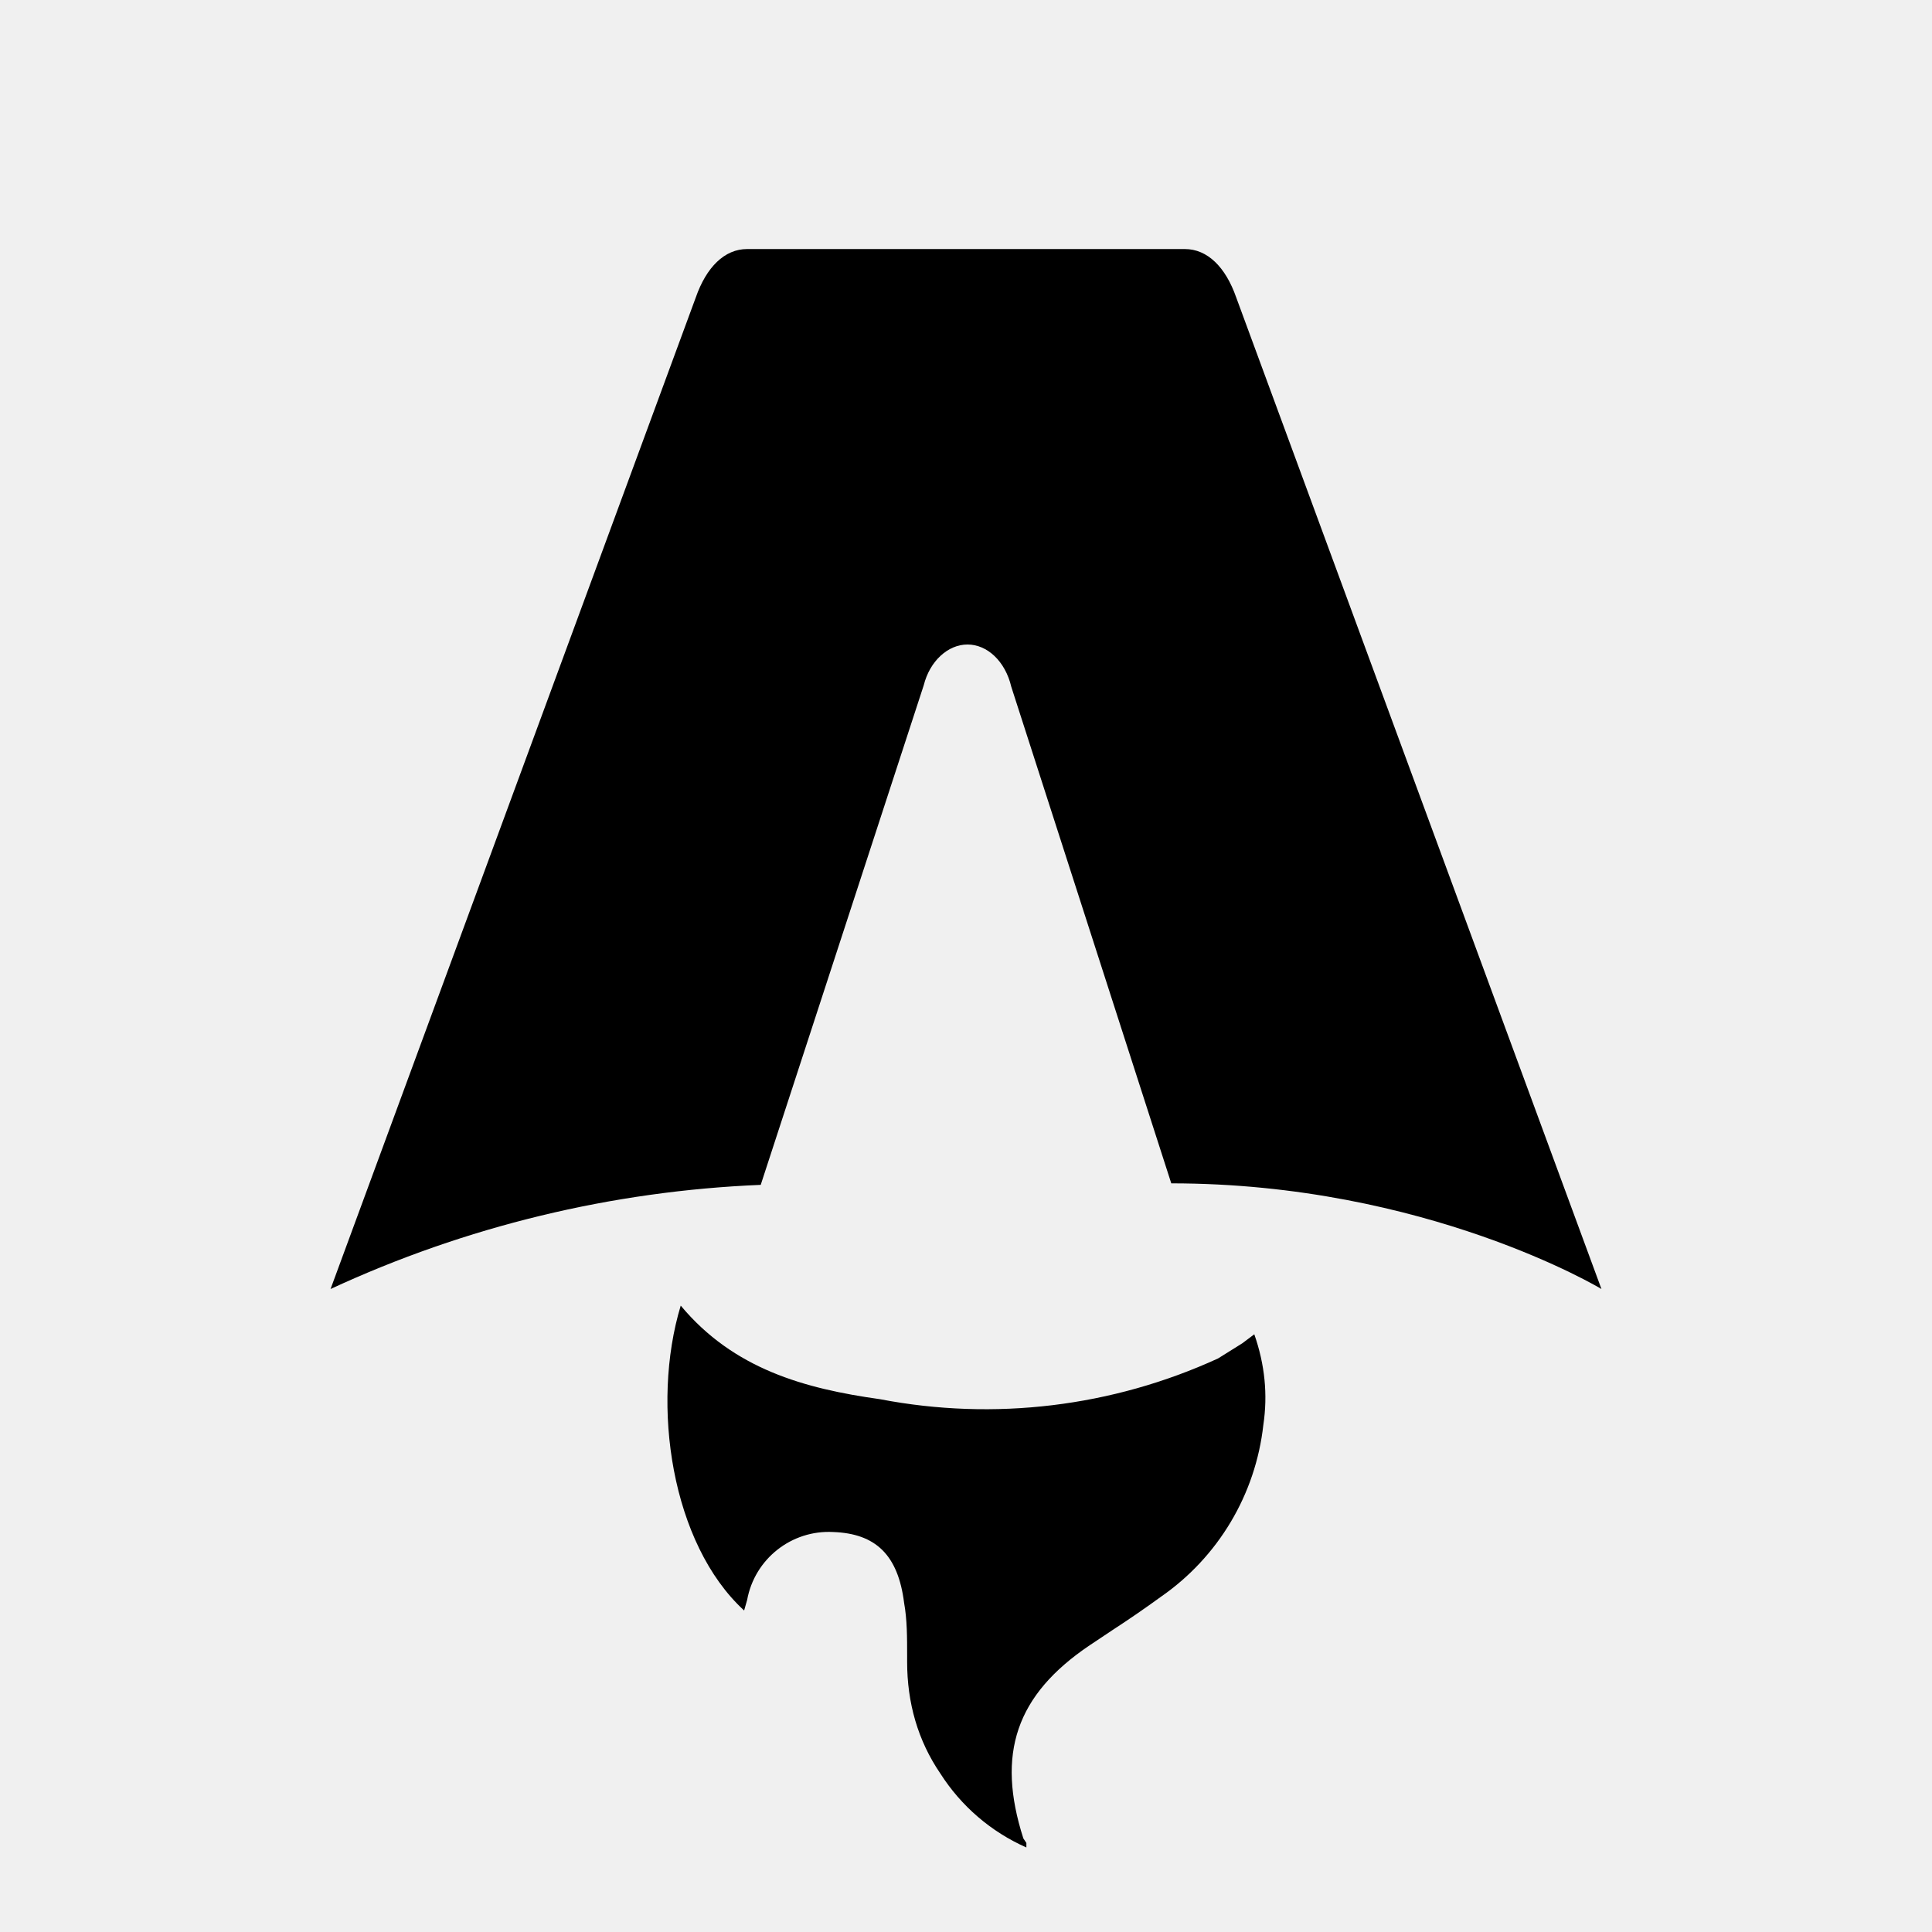
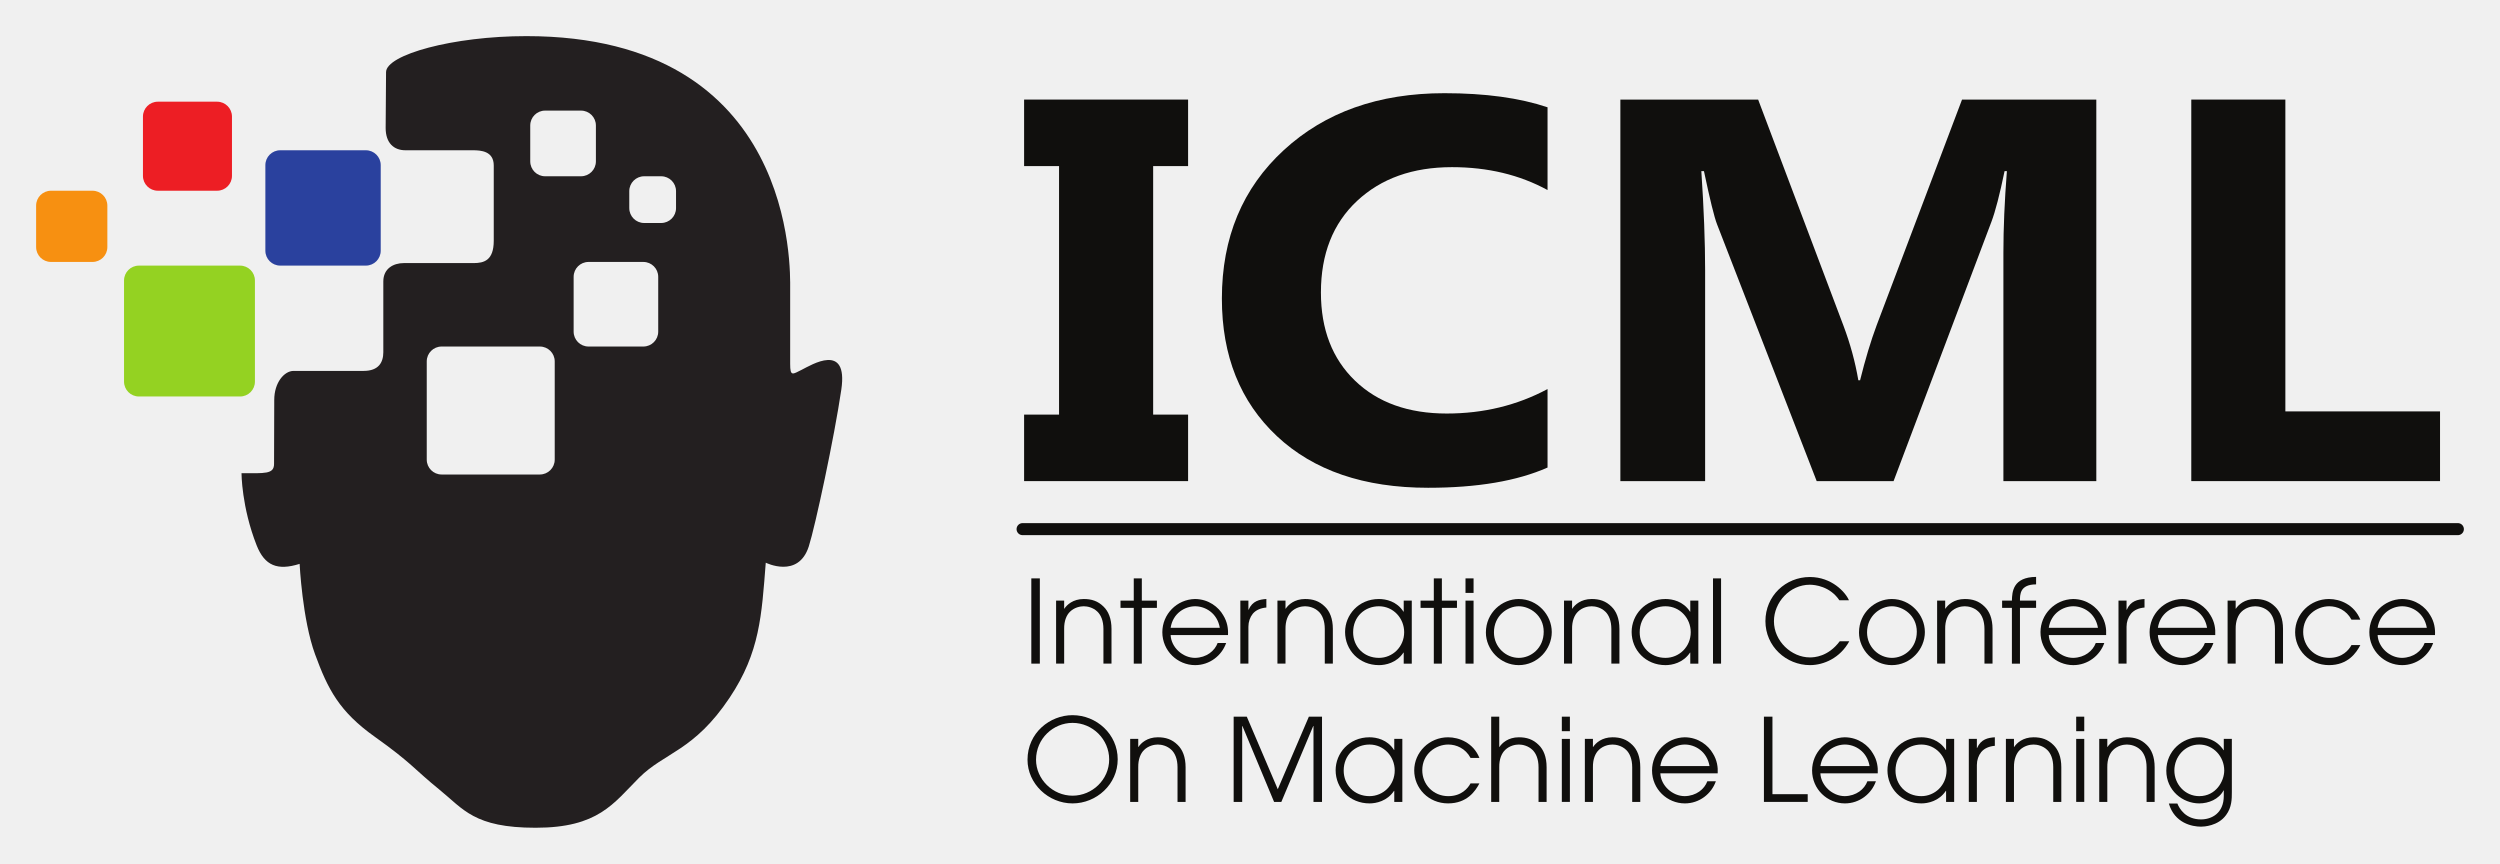
- <svg xmlns="http://www.w3.org/2000/svg" fill="none" viewBox="0 0 128 128">
-   <path d="M50.4 78.5a75.1 75.1 0 0 0-28.5 6.9l24.2-65.7c.7-2 1.9-3.2 3.4-3.2h29c1.5 0 2.7 1.2 3.4 3.2l24.2 65.7s-11.6-7-28.5-7L67 45.5c-.4-1.7-1.6-2.8-2.9-2.8-1.3 0-2.5 1.1-2.9 2.7L50.4 78.5Zm-1.1 28.2Zm-4.2-20.2c-2 6.6-.6 15.8 4.2 20.2a17.5 17.5 0 0 1 .2-.7 5.5 5.5 0 0 1 5.7-4.5c2.8.1 4.3 1.5 4.7 4.7.2 1.1.2 2.3.2 3.5v.4c0 2.7.7 5.2 2.2 7.4a13 13 0 0 0 5.7 4.9v-.3l-.2-.3c-1.8-5.6-.5-9.5 4.4-12.8l1.5-1a73 73 0 0 0 3.2-2.2 16 16 0 0 0 6.8-11.4c.3-2 .1-4-.6-6l-.8.6-1.6 1a37 37 0 0 1-22.4 2.7c-5-.7-9.7-2-13.2-6.2Z" />
-   <style>
-         path { fill: #000; }
-         @media (prefers-color-scheme: dark) {
-             path { fill: #FFF; }
-         }
-     </style>
+ <svg xmlns="http://www.w3.org/2000/svg" viewBox="0 0 276.85 95.665" height="95.665" width="276.85" xml:space="preserve" id="svg604" version="1.1">
+   <defs id="defs608">
+     <clipPath id="clipPath624" clipPathUnits="userSpaceOnUse">
+       <path id="path622" d="M 0,108 H 216 V 0 H 0 Z" />
+     </clipPath>
+   </defs>
+   <g transform="matrix(1.333333,0,0,-1.333333,-5.403733,119.5584)" id="g612">
+     <g transform="translate(102.7295,81.3989)" id="g614">
+       <path id="path616" style="fill:#100f0d;fill-opacity:1;fill-rule:nonzero;stroke:none" d="m 0,0 v -5.525 h -2.902 v -20.64 H 0 v -5.524 h -13.62 v 5.524 h 2.903 v 20.64 H -13.62 V 0 Z" />
+     </g>
+     <g id="g618">
+       <g clip-path="url(#clipPath624)" id="g620">
+         <g transform="translate(132.584,50.8369)" id="g626">
+           <path id="path628" style="fill:#100f0d;fill-opacity:1;fill-rule:nonzero;stroke:none" d="m 0,0 c -2.532,-1.12 -5.839,-1.68 -9.919,-1.68 -5.322,0 -9.508,1.429 -12.557,4.287 -3.047,2.858 -4.572,6.667 -4.572,11.425 0,5.068 1.714,9.178 5.142,12.331 3.427,3.153 7.874,4.729 13.342,4.729 3.386,0 6.242,-0.39 8.564,-1.171 v -6.873 c -2.322,1.267 -4.968,1.901 -7.936,1.901 -3.257,0 -5.886,-0.936 -7.886,-2.806 -2,-1.872 -3,-4.406 -3,-7.602 0,-3.065 0.943,-5.507 2.831,-7.326 1.887,-1.819 4.427,-2.729 7.62,-2.729 3.049,0 5.839,0.678 8.371,2.033 z" />
+         </g>
+         <g transform="translate(178.1621,49.71)" id="g630">
+           <path id="path632" style="fill:#100f0d;fill-opacity:1;fill-rule:nonzero;stroke:none" d="m 0,0 h -7.717 v 18.96 c 0,2.048 0.097,4.31 0.29,6.784 H -7.62 C -8.023,23.8 -8.387,22.4 -8.709,21.546 L -16.838,0 h -6.387 l -8.273,21.325 c -0.227,0.574 -0.59,2.047 -1.089,4.419 h -0.218 c 0.209,-3.123 0.315,-5.863 0.315,-8.22 V 0 h -7.04 v 31.689 h 11.443 l 7.088,-18.784 c 0.564,-1.502 0.976,-3.012 1.234,-4.53 h 0.145 c 0.435,1.753 0.895,3.278 1.379,4.575 l 7.089,18.739 H 0 Z" />
+         </g>
+         <g transform="translate(206.71,49.71)" id="g634">
+           <path id="path636" style="fill:#100f0d;fill-opacity:1;fill-rule:nonzero;stroke:none" d="m 0,0 h -20.66 v 31.689 h 7.814 V 5.79 H 0 Z" />
+         </g>
+         <path id="path638" style="fill:#100f0d;fill-opacity:1;fill-rule:nonzero;stroke:none" d="m 89.709,41.631 h 0.708 v -7.08 h -0.708 z" />
+         <g transform="translate(91.7666,39.7842)" id="g640">
+           <path id="path642" style="fill:#100f0d;fill-opacity:1;fill-rule:nonzero;stroke:none" d="m 0,0 h 0.67 v -0.67 h 0.018 c 0.202,0.316 0.718,0.804 1.608,0.804 0.641,0 1.177,-0.162 1.655,-0.641 0.393,-0.383 0.651,-0.985 0.651,-1.847 v -2.879 h -0.67 v 2.879 c 0,0.679 -0.21,1.158 -0.497,1.435 -0.364,0.355 -0.842,0.45 -1.139,0.45 -0.297,0 -0.775,-0.095 -1.139,-0.45 C 0.87,-1.196 0.66,-1.675 0.67,-2.354 V -5.233 H 0 Z" />
+         </g>
+         <g transform="translate(98.2168,39.1816)" id="g644">
+           <path id="path646" style="fill:#100f0d;fill-opacity:1;fill-rule:nonzero;stroke:none" d="M 0,0 H -1.101 V 0.603 H 0 V 2.449 H 0.67 V 0.603 H 1.923 V 0 H 0.67 V -4.631 H 0 Z" />
+         </g>
+         <g transform="translate(105.3643,37.5264)" id="g648">
+           <path id="path650" style="fill:#100f0d;fill-opacity:1;fill-rule:nonzero;stroke:none" d="M 0,0 C -0.211,1.234 -1.215,1.789 -2.048,1.789 -2.87,1.789 -3.894,1.234 -4.085,0 Z m -4.085,-0.603 c 0.048,-1.024 1.004,-1.894 2.028,-1.894 0.956,0.018 1.636,0.583 1.875,1.234 H 0.526 C 0.162,-2.306 -0.842,-3.1 -2.048,-3.1 c -1.464,0 -2.726,1.186 -2.726,2.737 0,1.482 1.196,2.726 2.717,2.755 1.148,-0.01 1.961,-0.689 2.334,-1.34 0.355,-0.565 0.431,-1.148 0.402,-1.655 z" />
+         </g>
+         <g transform="translate(107.0693,39.7842)" id="g652">
+           <path id="path654" style="fill:#100f0d;fill-opacity:1;fill-rule:nonzero;stroke:none" d="m 0,0 h 0.67 v -0.756 h 0.018 c 0.316,0.736 0.91,0.852 1.474,0.89 V -0.574 C 1.693,-0.612 1.291,-0.784 1.033,-1.091 0.804,-1.378 0.67,-1.751 0.67,-2.172 V -5.233 H 0 Z" />
+         </g>
+         <g transform="translate(110.1504,39.7842)" id="g656">
+           <path id="path658" style="fill:#100f0d;fill-opacity:1;fill-rule:nonzero;stroke:none" d="m 0,0 h 0.67 v -0.67 h 0.018 c 0.202,0.316 0.718,0.804 1.608,0.804 0.641,0 1.177,-0.162 1.655,-0.641 0.393,-0.383 0.651,-0.985 0.651,-1.847 v -2.879 h -0.67 v 2.879 c 0,0.679 -0.21,1.158 -0.497,1.435 -0.364,0.355 -0.842,0.45 -1.139,0.45 -0.297,0 -0.775,-0.095 -1.139,-0.45 C 0.87,-1.196 0.66,-1.675 0.67,-2.354 V -5.233 H 0 Z" />
+         </g>
+         <g transform="translate(118.5811,35.0293)" id="g660">
+           <path id="path662" style="fill:#100f0d;fill-opacity:1;fill-rule:nonzero;stroke:none" d="M 0,0 C 1.129,0 2.095,0.909 2.095,2.134 2.095,3.281 1.205,4.286 0,4.286 -1.148,4.286 -2.144,3.454 -2.144,2.124 -2.144,0.957 -1.282,0 0,0 M 2.727,-0.479 H 2.057 V 0.439 H 2.037 C 1.464,-0.421 0.545,-0.603 0,-0.603 c -1.646,0 -2.813,1.253 -2.813,2.755 0,1.397 1.1,2.737 2.813,2.737 0.564,0 1.482,-0.182 2.037,-1.053 h 0.02 v 0.919 h 0.67 z" />
+         </g>
+         <g transform="translate(123.1377,39.1816)" id="g664">
+           <path id="path666" style="fill:#100f0d;fill-opacity:1;fill-rule:nonzero;stroke:none" d="M 0,0 H -1.101 V 0.603 H 0 V 2.449 H 0.67 V 0.603 H 1.923 V 0 H 0.67 V -4.631 H 0 Z" />
+         </g>
+         <path id="path668" style="fill:#100f0d;fill-opacity:1;fill-rule:nonzero;stroke:none" d="m 125.77,39.784 h 0.67 v -5.233 h -0.67 z m 0,1.847 h 0.67 v -1.206 h -0.67 z" />
+         <g transform="translate(130.1992,35.0293)" id="g670">
+           <path id="path672" style="fill:#100f0d;fill-opacity:1;fill-rule:nonzero;stroke:none" d="M 0,0 C 1.015,0 2.066,0.804 2.066,2.172 2.066,3.549 0.899,4.286 0,4.286 -0.956,4.286 -2.066,3.502 -2.066,2.114 -2.066,0.899 -1.081,0 0,0 m -0.009,4.889 c 1.55,0 2.745,-1.311 2.745,-2.746 0,-1.425 -1.176,-2.746 -2.745,-2.746 -1.531,0 -2.727,1.291 -2.727,2.707 0,1.656 1.349,2.785 2.727,2.785" />
+         </g>
+         <g transform="translate(133.9521,39.7842)" id="g674">
+           <path id="path676" style="fill:#100f0d;fill-opacity:1;fill-rule:nonzero;stroke:none" d="m 0,0 h 0.67 v -0.67 h 0.018 c 0.202,0.316 0.718,0.804 1.608,0.804 0.641,0 1.177,-0.162 1.655,-0.641 0.393,-0.383 0.651,-0.985 0.651,-1.847 v -2.879 h -0.67 v 2.879 c 0,0.679 -0.21,1.158 -0.497,1.435 -0.364,0.355 -0.842,0.45 -1.139,0.45 -0.297,0 -0.775,-0.095 -1.139,-0.45 C 0.87,-1.196 0.66,-1.675 0.67,-2.354 V -5.233 H 0 Z" />
+         </g>
+         <g transform="translate(142.3818,35.0293)" id="g678">
+           <path id="path680" style="fill:#100f0d;fill-opacity:1;fill-rule:nonzero;stroke:none" d="M 0,0 C 1.129,0 2.095,0.909 2.095,2.134 2.095,3.281 1.205,4.286 0,4.286 -1.148,4.286 -2.144,3.454 -2.144,2.124 -2.144,0.957 -1.282,0 0,0 M 2.727,-0.479 H 2.057 V 0.439 H 2.037 C 1.464,-0.421 0.545,-0.603 0,-0.603 c -1.646,0 -2.813,1.253 -2.813,2.755 0,1.397 1.1,2.737 2.813,2.737 0.564,0 1.482,-0.182 2.037,-1.053 h 0.02 v 0.919 h 0.67 z" />
+         </g>
+         <path id="path682" style="fill:#100f0d;fill-opacity:1;fill-rule:nonzero;stroke:none" d="m 146.326,41.631 h 0.67 v -7.08 h -0.67 z" />
+         <g transform="translate(157.6445,36.4072)" id="g684">
+           <path id="path686" style="fill:#100f0d;fill-opacity:1;fill-rule:nonzero;stroke:none" d="m 0,0 c -0.756,-1.388 -2.124,-1.98 -3.262,-1.98 -1.98,0 -3.703,1.559 -3.703,3.654 0,2.096 1.675,3.664 3.694,3.664 1.817,0 2.965,-1.273 3.243,-1.933 h -0.794 c -0.776,1.158 -2.029,1.292 -2.459,1.292 -1.656,0 -2.976,-1.454 -2.976,-3.033 0,-1.655 1.454,-3.004 2.986,-3.004 0.353,0 1.511,0.048 2.477,1.34 z" />
+         </g>
+         <g transform="translate(161.1875,35.0293)" id="g688">
+           <path id="path690" style="fill:#100f0d;fill-opacity:1;fill-rule:nonzero;stroke:none" d="M 0,0 C 1.015,0 2.066,0.804 2.066,2.172 2.066,3.549 0.899,4.286 0,4.286 -0.956,4.286 -2.066,3.502 -2.066,2.114 -2.066,0.899 -1.081,0 0,0 m -0.009,4.889 c 1.55,0 2.745,-1.311 2.745,-2.746 0,-1.425 -1.176,-2.746 -2.745,-2.746 -1.531,0 -2.727,1.291 -2.727,2.707 0,1.656 1.349,2.785 2.727,2.785" />
+         </g>
+         <g transform="translate(164.9404,39.7842)" id="g692">
+           <path id="path694" style="fill:#100f0d;fill-opacity:1;fill-rule:nonzero;stroke:none" d="m 0,0 h 0.67 v -0.67 h 0.018 c 0.202,0.316 0.718,0.804 1.608,0.804 0.641,0 1.177,-0.162 1.655,-0.641 0.393,-0.383 0.651,-0.985 0.651,-1.847 v -2.879 h -0.67 v 2.879 c 0,0.679 -0.21,1.158 -0.497,1.435 -0.364,0.355 -0.842,0.45 -1.139,0.45 -0.297,0 -0.775,-0.095 -1.139,-0.45 C 0.87,-1.196 0.66,-1.675 0.67,-2.354 V -5.233 H 0 Z" />
+         </g>
+         <g transform="translate(171.1514,39.1816)" id="g696">
+           <path id="path698" style="fill:#100f0d;fill-opacity:1;fill-rule:nonzero;stroke:none" d="M 0,0 H -0.813 V 0.603 H 0 c 0.019,0.726 0.076,1.951 2.009,1.97 V 1.951 C 0.65,1.951 0.67,1.091 0.67,0.603 H 2.009 V 0 H 0.67 V -4.631 H 0 Z" />
+         </g>
+         <g transform="translate(178.2988,37.5264)" id="g700">
+           <path id="path702" style="fill:#100f0d;fill-opacity:1;fill-rule:nonzero;stroke:none" d="M 0,0 C -0.211,1.234 -1.215,1.789 -2.048,1.789 -2.87,1.789 -3.894,1.234 -4.085,0 Z m -4.085,-0.603 c 0.048,-1.024 1.004,-1.894 2.028,-1.894 0.956,0.018 1.636,0.583 1.875,1.234 H 0.526 C 0.162,-2.306 -0.842,-3.1 -2.048,-3.1 c -1.464,0 -2.726,1.186 -2.726,2.737 0,1.482 1.196,2.726 2.717,2.755 1.148,-0.01 1.961,-0.689 2.334,-1.34 0.355,-0.565 0.431,-1.148 0.403,-1.655 z" />
+         </g>
+         <g transform="translate(180.0039,39.7842)" id="g704">
+           <path id="path706" style="fill:#100f0d;fill-opacity:1;fill-rule:nonzero;stroke:none" d="m 0,0 h 0.67 v -0.756 h 0.018 c 0.316,0.736 0.91,0.852 1.474,0.89 V -0.574 C 1.693,-0.612 1.291,-0.784 1.033,-1.091 0.804,-1.378 0.67,-1.751 0.67,-2.172 V -5.233 H 0 Z" />
+         </g>
+         <g transform="translate(187.3613,37.5264)" id="g708">
+           <path id="path710" style="fill:#100f0d;fill-opacity:1;fill-rule:nonzero;stroke:none" d="M 0,0 C -0.211,1.234 -1.215,1.789 -2.048,1.789 -2.87,1.789 -3.894,1.234 -4.085,0 Z m -4.085,-0.603 c 0.048,-1.024 1.004,-1.894 2.028,-1.894 0.956,0.018 1.636,0.583 1.875,1.234 H 0.526 C 0.162,-2.306 -0.842,-3.1 -2.048,-3.1 c -1.464,0 -2.726,1.186 -2.726,2.737 0,1.482 1.196,2.726 2.717,2.755 1.148,-0.01 1.961,-0.689 2.334,-1.34 0.355,-0.565 0.431,-1.148 0.403,-1.655 z" />
+         </g>
+         <g transform="translate(189.0664,39.7842)" id="g712">
+           <path id="path714" style="fill:#100f0d;fill-opacity:1;fill-rule:nonzero;stroke:none" d="m 0,0 h 0.67 v -0.67 h 0.018 c 0.202,0.316 0.718,0.804 1.608,0.804 0.641,0 1.177,-0.162 1.655,-0.641 0.393,-0.383 0.651,-0.985 0.651,-1.847 v -2.879 h -0.67 v 2.879 c 0,0.679 -0.21,1.158 -0.497,1.435 -0.364,0.355 -0.842,0.45 -1.139,0.45 -0.297,0 -0.775,-0.095 -1.139,-0.45 C 0.87,-1.196 0.66,-1.675 0.67,-2.354 V -5.233 H 0 Z" />
+         </g>
+         <g transform="translate(200.0898,36.0908)" id="g716">
+           <path id="path718" style="fill:#100f0d;fill-opacity:1;fill-rule:nonzero;stroke:none" d="m 0,0 c -0.335,-0.65 -1.033,-1.664 -2.603,-1.664 -1.635,0 -2.812,1.272 -2.812,2.736 0,1.511 1.253,2.755 2.812,2.755 0.918,0 2.095,-0.459 2.603,-1.713 h -0.737 c -0.421,0.795 -1.186,1.111 -1.846,1.111 -1.024,0 -2.163,-0.766 -2.163,-2.134 0,-1.177 0.909,-2.153 2.163,-2.153 1.09,0 1.636,0.661 1.846,1.062 z" />
+         </g>
+         <g transform="translate(205.6123,37.5264)" id="g720">
+           <path id="path722" style="fill:#100f0d;fill-opacity:1;fill-rule:nonzero;stroke:none" d="M 0,0 C -0.211,1.234 -1.215,1.789 -2.048,1.789 -2.87,1.789 -3.894,1.234 -4.085,0 Z m -4.085,-0.603 c 0.048,-1.024 1.004,-1.894 2.028,-1.894 0.956,0.018 1.636,0.583 1.875,1.234 H 0.526 C 0.162,-2.306 -0.842,-3.1 -2.048,-3.1 c -1.464,0 -2.726,1.186 -2.726,2.737 0,1.482 1.196,2.726 2.717,2.755 1.148,-0.01 1.961,-0.689 2.334,-1.34 0.355,-0.565 0.431,-1.148 0.402,-1.655 z" />
+         </g>
+         <g transform="translate(93.1338,23.583)" id="g724">
+           <path id="path726" style="fill:#100f0d;fill-opacity:1;fill-rule:nonzero;stroke:none" d="M 0,0 C 1.636,0 3.042,1.33 3.042,3.014 3.042,4.669 1.674,6.047 0,6.047 -1.598,6.047 -3.033,4.745 -3.033,2.985 -3.033,1.368 -1.646,0 0,0 m 0,6.688 c 1.99,0 3.75,-1.579 3.75,-3.665 0,-2.085 -1.77,-3.664 -3.75,-3.664 -2.009,0 -3.741,1.636 -3.741,3.626 0,2.229 1.856,3.703 3.741,3.703" />
+         </g>
+         <g transform="translate(97.9199,28.2998)" id="g728">
+           <path id="path730" style="fill:#100f0d;fill-opacity:1;fill-rule:nonzero;stroke:none" d="m 0,0 h 0.67 v -0.67 h 0.018 c 0.202,0.316 0.718,0.804 1.608,0.804 0.641,0 1.177,-0.162 1.655,-0.641 0.393,-0.383 0.651,-0.985 0.651,-1.847 v -2.879 h -0.67 v 2.879 c 0,0.679 -0.21,1.158 -0.497,1.435 -0.364,0.355 -0.842,0.45 -1.139,0.45 -0.297,0 -0.775,-0.095 -1.139,-0.45 C 0.87,-1.196 0.66,-1.675 0.67,-2.354 V -5.233 H 0 Z" />
+         </g>
+         <g transform="translate(106.5146,30.1465)" id="g732">
+           <path id="path734" style="fill:#100f0d;fill-opacity:1;fill-rule:nonzero;stroke:none" d="M 0,0 H 1.09 L 3.664,-6.027 6.247,0 H 7.338 V -7.08 H 6.63 v 6.305 H 6.61 L 3.96,-7.08 H 3.357 l -2.63,6.305 H 0.708 V -7.08 H 0 Z" />
+         </g>
+         <g transform="translate(117.7969,23.5449)" id="g736">
+           <path id="path738" style="fill:#100f0d;fill-opacity:1;fill-rule:nonzero;stroke:none" d="M 0,0 C 1.129,0 2.095,0.909 2.095,2.134 2.095,3.281 1.205,4.286 0,4.286 -1.148,4.286 -2.144,3.454 -2.144,2.124 -2.144,0.957 -1.282,0 0,0 M 2.727,-0.479 H 2.057 V 0.439 H 2.037 C 1.464,-0.421 0.545,-0.603 0,-0.603 c -1.646,0 -2.813,1.253 -2.813,2.755 0,1.397 1.1,2.737 2.813,2.737 0.564,0 1.482,-0.182 2.037,-1.053 h 0.02 v 0.919 h 0.67 z" />
+         </g>
+         <g transform="translate(126.9258,24.6064)" id="g740">
+           <path id="path742" style="fill:#100f0d;fill-opacity:1;fill-rule:nonzero;stroke:none" d="m 0,0 c -0.335,-0.65 -1.033,-1.664 -2.603,-1.664 -1.635,0 -2.812,1.272 -2.812,2.736 0,1.511 1.253,2.755 2.812,2.755 0.918,0 2.095,-0.459 2.603,-1.713 h -0.737 c -0.421,0.795 -1.186,1.111 -1.846,1.111 -1.024,0 -2.163,-0.766 -2.163,-2.134 0,-1.177 0.909,-2.153 2.163,-2.153 1.09,0 1.636,0.661 1.846,1.062 z" />
+         </g>
+         <g transform="translate(127.9033,30.1465)" id="g744">
+           <path id="path746" style="fill:#100f0d;fill-opacity:1;fill-rule:nonzero;stroke:none" d="m 0,0 h 0.67 v -2.517 h 0.019 c 0.202,0.316 0.718,0.804 1.608,0.804 0.641,0 1.177,-0.162 1.655,-0.641 0.392,-0.382 0.651,-0.985 0.651,-1.846 v -2.88 h -0.67 v 2.88 c 0,0.679 -0.211,1.157 -0.498,1.434 C 3.071,-2.411 2.593,-2.315 2.297,-2.315 2,-2.315 1.521,-2.411 1.158,-2.766 0.871,-3.043 0.66,-3.521 0.67,-4.2 V -7.08 H 0 Z" />
+         </g>
+         <path id="path748" style="fill:#100f0d;fill-opacity:1;fill-rule:nonzero;stroke:none" d="m 133.77,28.3 h 0.67 v -5.233 h -0.67 z m 0,1.846 h 0.67 V 28.94 h -0.67 z" />
+         <g transform="translate(135.6836,28.2998)" id="g750">
+           <path id="path752" style="fill:#100f0d;fill-opacity:1;fill-rule:nonzero;stroke:none" d="m 0,0 h 0.67 v -0.67 h 0.018 c 0.202,0.316 0.718,0.804 1.608,0.804 0.641,0 1.177,-0.162 1.655,-0.641 0.393,-0.383 0.651,-0.985 0.651,-1.847 v -2.879 h -0.67 v 2.879 c 0,0.679 -0.21,1.158 -0.497,1.435 -0.364,0.355 -0.842,0.45 -1.139,0.45 -0.297,0 -0.775,-0.095 -1.139,-0.45 C 0.87,-1.196 0.66,-1.675 0.67,-2.354 V -5.233 H 0 Z" />
+         </g>
+         <g transform="translate(146.0371,26.042)" id="g754">
+           <path id="path756" style="fill:#100f0d;fill-opacity:1;fill-rule:nonzero;stroke:none" d="M 0,0 C -0.211,1.234 -1.215,1.789 -2.048,1.789 -2.87,1.789 -3.894,1.234 -4.085,0 Z m -4.085,-0.603 c 0.048,-1.024 1.004,-1.894 2.028,-1.894 0.956,0.018 1.636,0.583 1.875,1.234 H 0.526 C 0.162,-2.306 -0.842,-3.1 -2.048,-3.1 c -1.464,0 -2.726,1.186 -2.726,2.737 0,1.482 1.196,2.726 2.717,2.755 1.148,-0.01 1.961,-0.689 2.334,-1.34 0.355,-0.565 0.431,-1.148 0.403,-1.655 z" />
+         </g>
+         <g transform="translate(150.5557,30.1465)" id="g758">
+           <path id="path760" style="fill:#100f0d;fill-opacity:1;fill-rule:nonzero;stroke:none" d="M 0,0 H 0.708 V -6.439 H 3.636 V -7.08 H 0 Z" />
+         </g>
+         <g transform="translate(159.3301,26.042)" id="g762">
+           <path id="path764" style="fill:#100f0d;fill-opacity:1;fill-rule:nonzero;stroke:none" d="M 0,0 C -0.211,1.234 -1.215,1.789 -2.048,1.789 -2.87,1.789 -3.894,1.234 -4.085,0 Z m -4.085,-0.603 c 0.048,-1.024 1.004,-1.894 2.028,-1.894 0.956,0.018 1.636,0.583 1.875,1.234 H 0.526 C 0.162,-2.306 -0.842,-3.1 -2.048,-3.1 c -1.464,0 -2.726,1.186 -2.726,2.737 0,1.482 1.196,2.726 2.717,2.755 1.148,-0.01 1.961,-0.689 2.334,-1.34 0.355,-0.565 0.431,-1.148 0.403,-1.655 z" />
+         </g>
+         <g transform="translate(163.6279,23.5449)" id="g766">
+           <path id="path768" style="fill:#100f0d;fill-opacity:1;fill-rule:nonzero;stroke:none" d="M 0,0 C 1.129,0 2.095,0.909 2.095,2.134 2.095,3.281 1.205,4.286 0,4.286 -1.148,4.286 -2.144,3.454 -2.144,2.124 -2.144,0.957 -1.282,0 0,0 M 2.727,-0.479 H 2.057 V 0.439 H 2.037 C 1.464,-0.421 0.545,-0.603 0,-0.603 c -1.646,0 -2.813,1.253 -2.813,2.755 0,1.397 1.1,2.737 2.813,2.737 0.564,0 1.482,-0.182 2.037,-1.053 h 0.02 v 0.919 h 0.67 z" />
+         </g>
+         <g transform="translate(167.5723,28.2998)" id="g770">
+           <path id="path772" style="fill:#100f0d;fill-opacity:1;fill-rule:nonzero;stroke:none" d="m 0,0 h 0.67 v -0.756 h 0.018 c 0.316,0.736 0.91,0.852 1.474,0.89 V -0.574 C 1.693,-0.612 1.291,-0.784 1.033,-1.091 0.804,-1.378 0.67,-1.751 0.67,-2.172 V -5.233 H 0 Z" />
+         </g>
+         <g transform="translate(170.6533,28.2998)" id="g774">
+           <path id="path776" style="fill:#100f0d;fill-opacity:1;fill-rule:nonzero;stroke:none" d="m 0,0 h 0.67 v -0.67 h 0.018 c 0.202,0.316 0.718,0.804 1.608,0.804 0.641,0 1.177,-0.162 1.655,-0.641 0.393,-0.383 0.651,-0.985 0.651,-1.847 v -2.879 h -0.67 v 2.879 c 0,0.679 -0.21,1.158 -0.497,1.435 -0.364,0.355 -0.842,0.45 -1.139,0.45 -0.297,0 -0.775,-0.095 -1.139,-0.45 C 0.87,-1.196 0.66,-1.675 0.67,-2.354 V -5.233 H 0 Z" />
+         </g>
+         <path id="path778" style="fill:#100f0d;fill-opacity:1;fill-rule:nonzero;stroke:none" d="m 176.491,28.3 h 0.67 v -5.233 h -0.67 z m 0,1.846 h 0.67 V 28.94 h -0.67 z" />
+         <g transform="translate(178.4053,28.2998)" id="g780">
+           <path id="path782" style="fill:#100f0d;fill-opacity:1;fill-rule:nonzero;stroke:none" d="m 0,0 h 0.67 v -0.67 h 0.018 c 0.202,0.316 0.718,0.804 1.608,0.804 0.641,0 1.177,-0.162 1.655,-0.641 0.393,-0.383 0.651,-0.985 0.651,-1.847 v -2.879 h -0.67 v 2.879 c 0,0.679 -0.21,1.158 -0.497,1.435 -0.364,0.355 -0.842,0.45 -1.139,0.45 -0.297,0 -0.775,-0.095 -1.139,-0.45 C 0.87,-1.196 0.66,-1.675 0.67,-2.354 V -5.233 H 0 Z" />
+         </g>
+         <g transform="translate(186.7109,23.5449)" id="g784">
+           <path id="path786" style="fill:#100f0d;fill-opacity:1;fill-rule:nonzero;stroke:none" d="M 0,0 C 1.388,0 2.076,1.243 2.076,2.134 2.076,3.281 1.177,4.286 0,4.286 -1.186,4.286 -2.066,3.281 -2.066,2.134 -2.066,0.995 -1.186,0 0,0 m 2.708,0.345 c 0,-0.565 0,-1.273 -0.479,-1.914 -0.66,-0.918 -1.865,-0.966 -2.076,-0.966 -0.746,0 -2.2,0.287 -2.678,1.923 h 0.708 c 0.171,-0.431 0.688,-1.321 1.961,-1.321 0.88,0 1.894,0.507 1.894,1.952 v 0.46 H 2.02 C 1.627,-0.268 0.766,-0.603 0,-0.603 c -1.377,0 -2.736,1.072 -2.736,2.717 0,1.665 1.359,2.775 2.736,2.775 0.479,0 1.416,-0.144 2.02,-1.072 h 0.018 v 0.938 h 0.67 z" />
+         </g>
+         <g transform="translate(88.9834,45.7217)" id="g788">
+           <path id="path790" style="fill:none;stroke:#100f0d;stroke-width:1;stroke-linecap:round;stroke-linejoin:miter;stroke-miterlimit:10;stroke-dasharray:none;stroke-opacity:1" d="M 0,0 H 119.207" />
+         </g>
+         <g transform="translate(25.2256,57.9727)" id="g792">
+           <path id="path794" style="fill:#94d222;fill-opacity:1;fill-rule:nonzero;stroke:none" d="m 0,0 c 0,-0.682 -0.553,-1.235 -1.235,-1.235 h -8.4 c -0.682,0 -1.236,0.553 -1.236,1.235 v 8.4 c 0,0.683 0.554,1.236 1.236,1.236 h 8.4 C -0.553,9.636 0,9.083 0,8.4 Z" />
+         </g>
+         <g transform="translate(35.6738,68.8438)" id="g796">
+           <path id="path798" style="fill:#2a419e;fill-opacity:1;fill-rule:nonzero;stroke:none" d="m 0,0 c 0,-0.682 -0.554,-1.235 -1.235,-1.235 h -7.11 c -0.682,0 -1.236,0.553 -1.236,1.235 v 7.11 c 0,0.682 0.554,1.235 1.236,1.235 h 7.11 C -0.554,8.345 0,7.792 0,7.11 Z" />
+         </g>
+         <g transform="translate(23.3193,75.0635)" id="g800">
+           <path id="path802" style="fill:#ed1e24;fill-opacity:1;fill-rule:nonzero;stroke:none" d="m 0,0 c 0,-0.683 -0.553,-1.235 -1.234,-1.235 h -4.924 c -0.682,0 -1.236,0.552 -1.236,1.235 v 4.923 c 0,0.682 0.554,1.236 1.236,1.236 h 4.924 C -0.553,6.159 0,5.605 0,4.923 Z" />
+         </g>
+         <g transform="translate(12.9688,69.1479)" id="g804">
+           <path id="path806" style="fill:#f79011;fill-opacity:1;fill-rule:nonzero;stroke:none" d="M 0,0 C 0,-0.682 -0.554,-1.235 -1.236,-1.235 H -4.68 c -0.682,0 -1.236,0.553 -1.236,1.235 v 3.444 c 0,0.683 0.554,1.236 1.236,1.236 h 3.444 C -0.554,4.68 0,4.127 0,3.444 Z" />
+         </g>
+         <g transform="translate(60.2002,72.3828)" id="g808">
+           <path id="path810" style="fill:#231f20;fill-opacity:1;fill-rule:nonzero;stroke:none" d="m 0,0 c 0,-0.682 -0.554,-1.235 -1.235,-1.235 h -1.412 c -0.682,0 -1.236,0.553 -1.236,1.235 v 1.412 c 0,0.682 0.554,1.234 1.236,1.234 h 1.412 C -0.554,2.646 0,2.094 0,1.412 Z m -1.479,-10.26 c 0,-0.682 -0.553,-1.235 -1.236,-1.235 h -4.553 c -0.682,0 -1.236,0.553 -1.236,1.235 v 4.554 c 0,0.683 0.554,1.236 1.236,1.236 h 4.553 c 0.683,0 1.236,-0.553 1.236,-1.236 z m -8.596,-10.629 c 0,-0.681 -0.554,-1.235 -1.236,-1.235 h -8.159 c -0.681,0 -1.234,0.554 -1.234,1.235 v 8.159 c 0,0.682 0.553,1.235 1.234,1.235 h 8.159 c 0.682,0 1.236,-0.553 1.236,-1.235 z m -2.033,27.753 c 0,0.683 0.552,1.236 1.234,1.236 h 2.983 c 0.682,0 1.236,-0.553 1.236,-1.236 V 3.882 c 0,-0.682 -0.554,-1.236 -1.236,-1.236 h -2.983 c -0.682,0 -1.234,0.554 -1.234,1.236 z M 10.446,-13.423 C 9.674,-13.81 9.48,-14.003 9.48,-12.94 v 6.275 c 0,1.452 0.548,20.951 -21.916,20.951 -6.089,0 -11.648,-1.545 -11.648,-2.994 0,-1.448 -0.033,-3.475 -0.033,-4.634 0,-1.244 0.675,-1.852 1.641,-1.852 h 5.6 c 0.677,0 1.737,-0.071 1.737,-1.265 v -6.248 c 0,-1.641 -0.809,-1.858 -1.678,-1.858 h -5.792 c -0.869,0 -1.702,-0.459 -1.702,-1.521 v -5.873 c 0,-0.854 -0.385,-1.561 -1.64,-1.561 h -5.813 c -0.772,0 -1.606,-0.964 -1.606,-2.412 0,-1.448 -0.016,-4.443 -0.016,-5.312 0,-0.869 -0.772,-0.772 -2.703,-0.772 0,0 0,-2.799 1.255,-5.986 0.671,-1.704 1.738,-2.123 3.572,-1.544 0,0 0.222,-4.619 1.284,-7.515 1.062,-2.896 1.999,-4.748 4.992,-6.871 2.994,-2.125 3.283,-2.704 5.31,-4.345 2.027,-1.642 2.896,-3.186 8.014,-3.186 5.213,0 6.468,2.027 8.592,4.151 2.124,2.125 4.56,2.207 7.53,6.663 2.511,3.765 2.647,6.812 2.993,11.2 0,0 2.704,-1.352 3.573,1.351 0.532,1.657 2.123,9.075 2.703,13.033 0.579,3.959 -2.51,2.028 -3.283,1.642" />
+         </g>
+       </g>
+     </g>
+   </g>
</svg>
